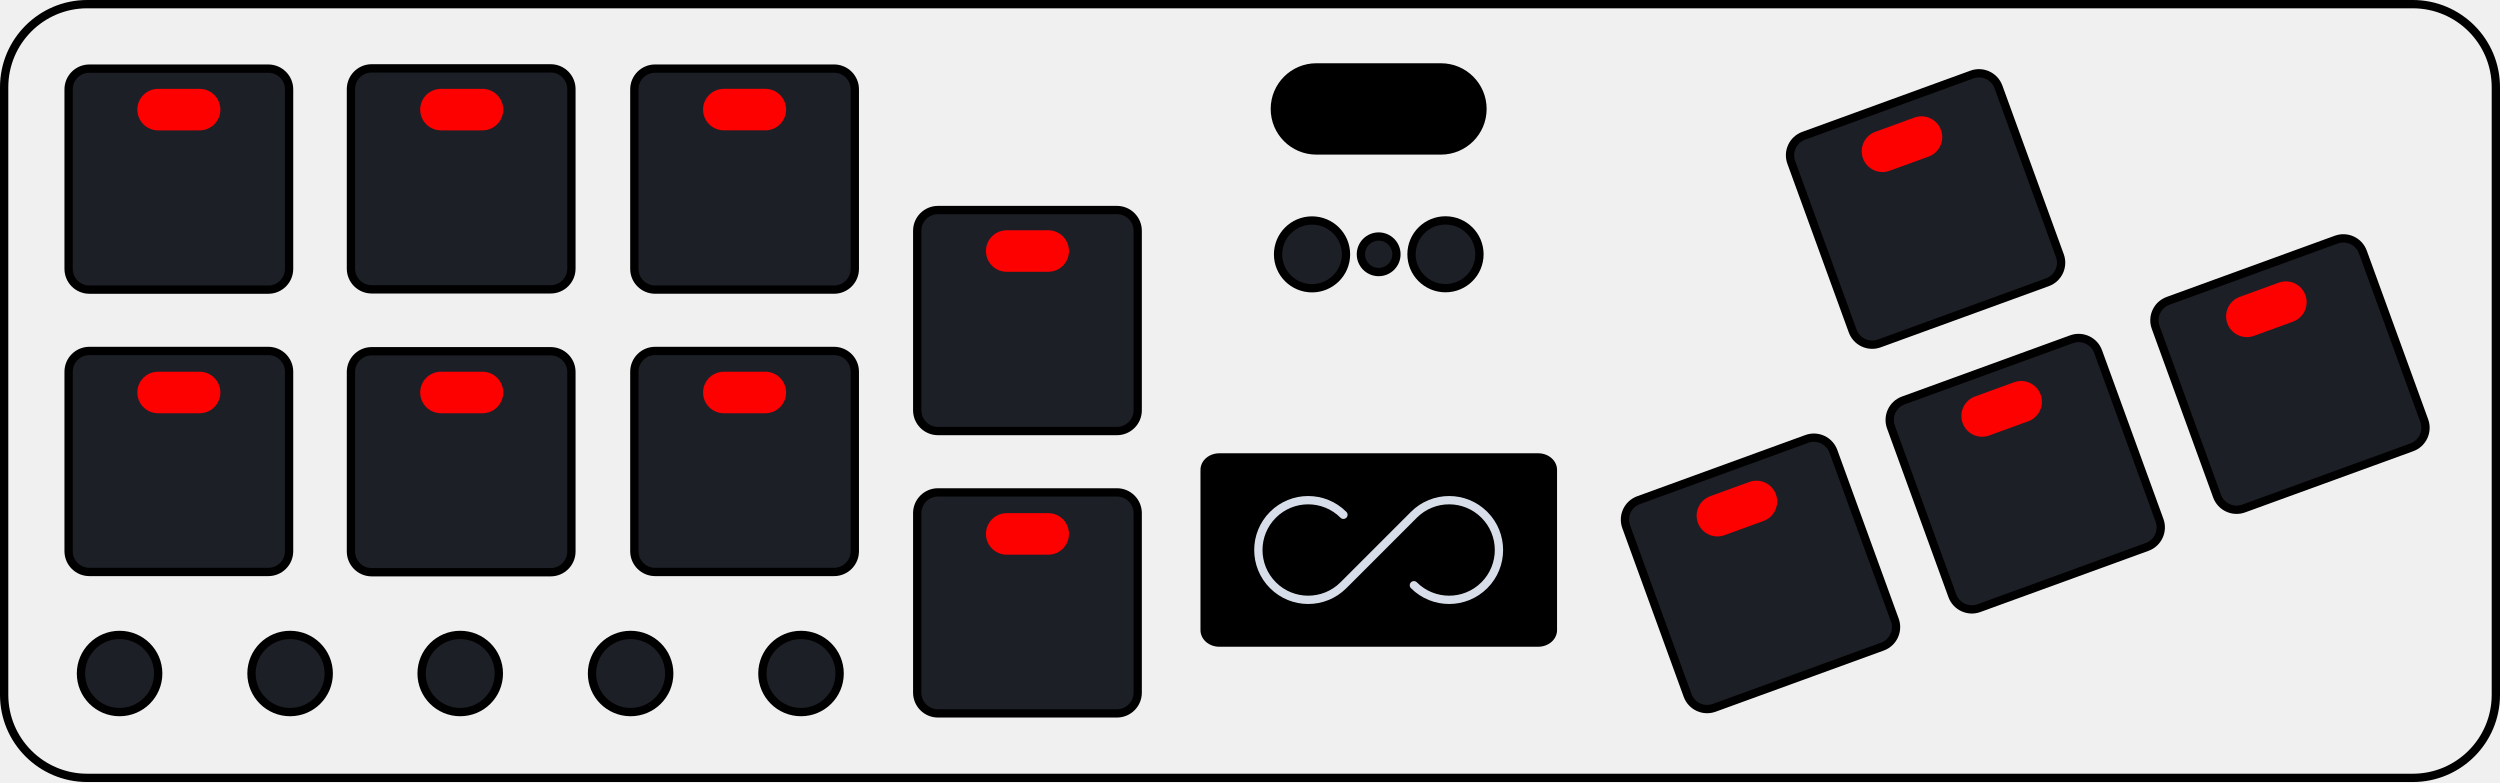
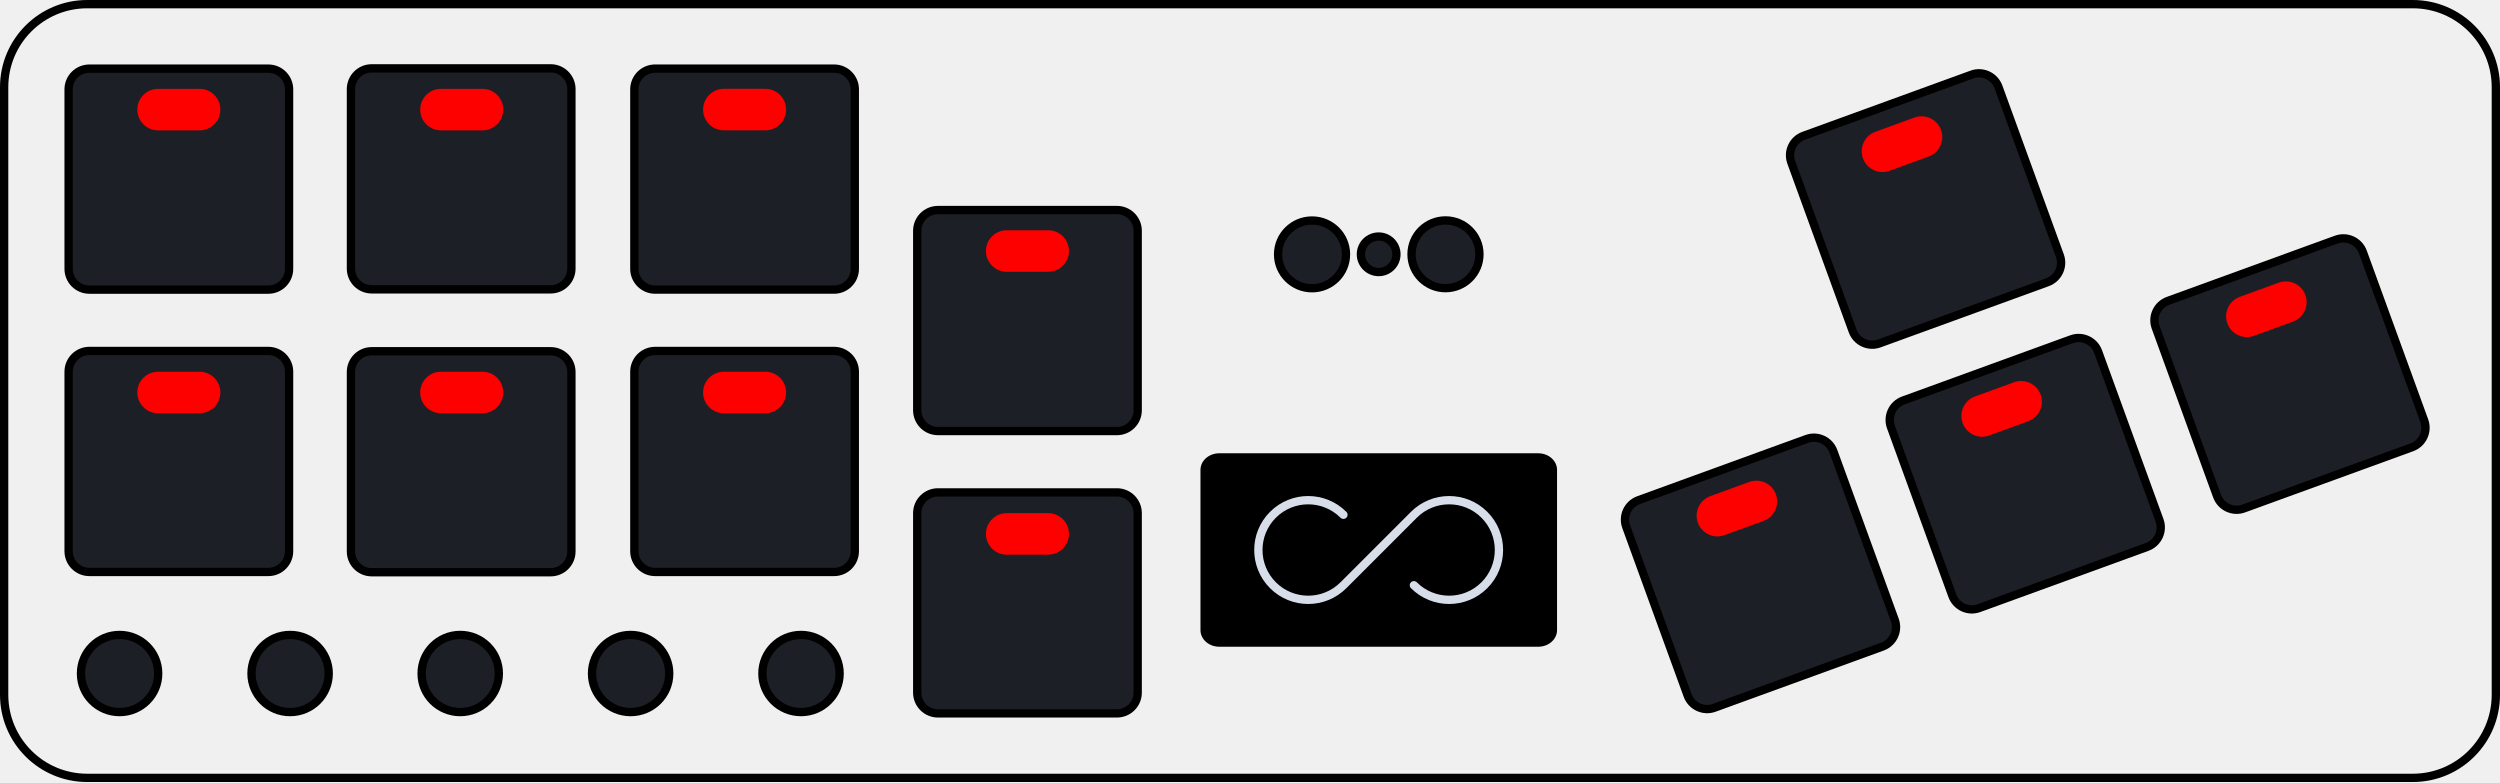
<svg xmlns="http://www.w3.org/2000/svg" viewBox="0 0 602 188.31" width="602" height="188.31" version="1.1" id="svg169" xml:space="preserve">
  <defs id="defs4">
    <marker id="DistanceX" orient="auto" refX="0" refY="0" style="overflow:visible">
      <path d="M 3,-3 -3,3 M 0,-5 V 5" style="stroke:#000000;stroke-width:0.5" id="path1" />
    </marker>
    <pattern id="Hatch" patternUnits="userSpaceOnUse" width="8" height="8" x="0" y="0">
      <path d="M8 4 l-4,4" stroke="#000000" stroke-width="0.25" linecap="square" id="path2" />
      <path d="M6 2 l-4,4" stroke="#000000" stroke-width="0.25" linecap="square" id="path3" />
      <path d="M4 0 l-4,4" stroke="#000000" stroke-width="0.25" linecap="square" id="path4" />
    </pattern>
    <symbol id="*MODEL_SPACE" />
    <symbol id="*PAPER_SPACE" />
  </defs>
  <rect style="fill:none;fill-opacity:1;stroke:#000000;stroke-width:2;stroke-linecap:round;stroke-dasharray:none;stroke-opacity:1" id="rect19" width="600" height="186.31" x="-601" y="1" rx="20" ry="20" transform="scale(-1,1)" />
  <g id="layer5" transform="translate(1,1)">
    <rect style="fill:#000000;fill-opacity:1;stroke:none;stroke-width:1.703;stroke-linecap:round;stroke-dasharray:none;stroke-opacity:1" id="oled" width="85.863" height="46.585" x="-373.938" y="108.15" rx="4.531" ry="3.999" transform="scale(-1,1)" />
    <path fill="none" stroke="#000000" d="m 339.466,139.927 a 11.999,11.999 0 1 0 0,-16.969 l -16.969,16.969 a 11.999,11.999 0 1 1 0,-16.969" id="logo" style="stroke:#d8dee9;stroke-width:2;stroke-linecap:round;stroke-dasharray:none;stroke-opacity:1" />
  </g>
  <g id="layer3" transform="translate(1,1)">
    <rect style="fill:#1c1f26;fill-opacity:1;stroke:#000000;stroke-width:2;stroke-linecap:round;stroke-dasharray:none;stroke-opacity:1" id="pin15" width="53.09" height="53.219" x="-272.957" y="49.576" rx="5" ry="5" transform="scale(-1,1)" />
    <rect style="fill:#1c1f26;fill-opacity:1;stroke:#000000;stroke-width:2;stroke-linecap:round;stroke-dasharray:none;stroke-opacity:1" id="pin28" width="53.09" height="53.219" x="-204.841" y="15.519" rx="5" ry="5" transform="scale(-1,1)" />
    <rect style="fill:#1c1f26;fill-opacity:1;stroke:#000000;stroke-width:2;stroke-linecap:round;stroke-dasharray:none;stroke-opacity:1" id="pin27" width="53.09" height="53.219" x="-136.597" y="15.459" rx="5" ry="5" transform="scale(-1,1)" />
    <rect style="fill:#1c1f26;fill-opacity:1;stroke:#000000;stroke-width:2;stroke-linecap:round;stroke-dasharray:none;stroke-opacity:1" id="pin26" width="53.09" height="53.219" x="-68.611" y="15.523" rx="5" ry="5" transform="scale(-1,1)" />
    <rect style="fill:#1c1f26;fill-opacity:1;stroke:#000000;stroke-width:2;stroke-linecap:round;stroke-dasharray:none;stroke-opacity:1" id="pin14" width="53.09" height="53.219" x="-68.611" y="83.509" rx="5" ry="5" transform="scale(-1,1)" />
    <rect style="fill:#1c1f26;fill-opacity:1;stroke:#000000;stroke-width:2;stroke-linecap:round;stroke-dasharray:none;stroke-opacity:1" id="pin13" width="53.09" height="53.219" x="-136.597" y="83.574" rx="5" ry="5" transform="scale(-1,1)" />
    <rect style="fill:#1c1f26;fill-opacity:1;stroke:#000000;stroke-width:2;stroke-linecap:round;stroke-dasharray:none;stroke-opacity:1" id="pin12" width="53.09" height="53.219" x="-204.841" y="83.51" rx="5" ry="5" transform="scale(-1,1)" />
    <rect style="fill:#1c1f26;fill-opacity:1;stroke:#000000;stroke-width:2;stroke-linecap:round;stroke-dasharray:none;stroke-opacity:1" id="pin09" width="53.09" height="53.219" x="-272.957" y="117.567" rx="5" ry="5" transform="scale(-1,1)" />
    <rect style="fill:#1c1f26;fill-opacity:1;stroke:#000000;stroke-width:2;stroke-linecap:round;stroke-dasharray:none;stroke-opacity:1" id="pin03" width="53.09" height="53.219" x="-377.088" y="246.843" rx="5" ry="5" transform="matrix(-0.9396926,0.3420201,0.3420201,0.9396926,0,0)" />
    <rect style="fill:#1c1f26;fill-opacity:1;stroke:#000000;stroke-width:2;stroke-linecap:round;stroke-dasharray:none;stroke-opacity:1" id="pin02" width="53.09" height="53.219" x="-445.201" y="246.088" rx="5" ry="5" transform="matrix(-0.9396926,0.3420201,0.3420201,0.9396926,0,0)" />
    <rect style="fill:#1c1f26;fill-opacity:1;stroke:#000000;stroke-width:2;stroke-linecap:round;stroke-dasharray:none;stroke-opacity:1" id="pin01" width="53.09" height="53.219" x="-513.31" y="245.349" rx="5" ry="5" transform="matrix(-0.9396926,0.3420201,0.3420201,0.9396926,0,0)" />
    <rect style="fill:#1c1f26;fill-opacity:1;stroke:#000000;stroke-width:2;stroke-linecap:round;stroke-dasharray:none;stroke-opacity:1" id="pin00" width="53.09" height="53.219" x="-444.45" y="177.987" rx="5" ry="5" transform="matrix(-0.9396926,0.3420201,0.3420201,0.9396926,0,0)" />
    <ellipse style="fill:#1c1f26;fill-opacity:1;stroke:#000000;stroke-width:2;stroke-linecap:round;stroke-dasharray:none;stroke-opacity:1" id="pin04" cx="191.884" cy="161.181" rx="9.3" ry="9.29" />
    <ellipse style="fill:#1c1f26;fill-opacity:1;stroke:#000000;stroke-width:2;stroke-linecap:round;stroke-dasharray:none;stroke-opacity:1" id="pin08" cx="27.796" cy="161.181" rx="9.3" ry="9.29" />
    <ellipse style="fill:#1c1f26;fill-opacity:1;stroke:#000000;stroke-width:2;stroke-linecap:round;stroke-dasharray:none;stroke-opacity:1" id="pin07" cx="68.858" cy="161.181" rx="9.3" ry="9.29" />
    <ellipse style="fill:#1c1f26;fill-opacity:1;stroke:#000000;stroke-width:2;stroke-linecap:round;stroke-dasharray:none;stroke-opacity:1" id="pin06" cx="109.823" cy="161.181" rx="9.3" ry="9.29" />
    <ellipse style="fill:#1c1f26;fill-opacity:1;stroke:#000000;stroke-width:2;stroke-linecap:round;stroke-dasharray:none;stroke-opacity:1" id="pin05" cx="150.853" cy="161.181" rx="9.3" ry="9.29" />
-     <rect style="display:inline;fill:#000000;fill-opacity:1;stroke:#000000;stroke-width:2;stroke-linecap:round;stroke-opacity:1" id="test-btn" width="50" height="20" x="-355.982" y="15.232" rx="10" ry="10" transform="scale(-1,1)" />
+     <rect style="display:none;fill:#000000;fill-opacity:1;stroke:#000000;stroke-width:2;stroke-linecap:round;stroke-opacity:1" id="test-btn" width="50" height="20" x="-355.982" y="15.232" rx="10" ry="10" transform="scale(-1,1)" />
    <ellipse style="fill:#1c1f26;fill-opacity:1;stroke:#000000;stroke-width:2;stroke-linecap:round;stroke-dasharray:none;stroke-opacity:1" id="boot" cx="314.937" cy="60.253" rx="8.178" ry="8.158" />
    <ellipse style="fill:#1c1f26;fill-opacity:1;stroke:#000000;stroke-width:2;stroke-linecap:round;stroke-dasharray:none;stroke-opacity:1" id="reset" cx="347.072" cy="60.232" rx="8.178" ry="8.158" />
  </g>
  <g id="layer1" style="display:none" transform="translate(1,1)">
    <rect style="display:inline;fill:#000000;stroke:#000000;stroke-width:1.79;stroke-linecap:round" id="rect1" width="48.628" height="25" x="-355.296" y="35.232" transform="scale(-1,1)" />
    <rect style="display:inline;fill:#fd0000;fill-opacity:1;stroke:none;stroke-width:1;stroke-linecap:round" id="rect3" width="5" height="5" x="-248.912" y="49.447" transform="scale(-1,1)" />
    <rect style="display:inline;fill:#fd0000;fill-opacity:1;stroke:none;stroke-width:1;stroke-linecap:round" id="rect3-6" width="5" height="5" x="-180.796" y="15.39" transform="scale(-1,1)" />
    <rect style="display:inline;fill:#fd0000;fill-opacity:1;stroke:none;stroke-width:1;stroke-linecap:round" id="rect3-3" width="5" height="5" x="-112.681" y="15.394" transform="scale(-1,1)" />
    <rect style="display:inline;fill:#fd0000;fill-opacity:1;stroke:none;stroke-width:1;stroke-linecap:round" id="rect3-2" width="5" height="5" x="-44.566" y="15.394" transform="scale(-1,1)" />
    <rect style="display:inline;fill:#fd0000;fill-opacity:1;stroke:none;stroke-width:1;stroke-linecap:round" id="rect3-27" width="5" height="5" x="-44.566" y="83.509" transform="scale(-1,1)" />
    <rect style="display:inline;fill:#fd0000;fill-opacity:1;stroke:none;stroke-width:1;stroke-linecap:round" id="rect3-36" width="5" height="5" x="-112.681" y="83.509" transform="scale(-1,1)" />
    <rect style="display:inline;fill:#fd0000;fill-opacity:1;stroke:none;stroke-width:1;stroke-linecap:round" id="rect3-61" width="5" height="5" x="-180.797" y="83.51" transform="scale(-1,1)" />
    <rect style="display:inline;fill:#fd0000;fill-opacity:1;stroke:none;stroke-width:1;stroke-linecap:round" id="rect3-9" width="5" height="5" x="-248.912" y="117.567" transform="scale(-1,1)" />
    <rect style="display:inline;fill:#fd0000;fill-opacity:1;stroke:none;stroke-width:1;stroke-linecap:round" id="rect3-9-2" width="5" height="5" x="-420.405" y="177.987" transform="matrix(-0.9396926,0.3420201,0.3420201,0.9396926,0,0)" />
    <rect style="display:inline;fill:#fd0000;fill-opacity:1;stroke:none;stroke-width:1;stroke-linecap:round" id="rect3-9-2-9" width="5" height="5" x="-421.156" y="246.088" transform="matrix(-0.9396926,0.3420201,0.3420201,0.9396926,0,0)" />
    <rect style="display:inline;fill:#fd0000;fill-opacity:1;stroke:none;stroke-width:1;stroke-linecap:round" id="rect3-9-2-6" width="5" height="5" x="-489.265" y="245.349" transform="matrix(-0.9396926,0.3420201,0.3420201,0.9396926,0,0)" />
    <rect style="display:inline;fill:#fd0000;fill-opacity:1;stroke:none;stroke-width:1;stroke-linecap:round" id="rect3-9-2-93" width="5" height="5" x="-353.043" y="246.843" transform="matrix(-0.9396926,0.3420201,0.3420201,0.9396926,0,0)" />
  </g>
  <g id="layer2" style="display:none" transform="translate(1,1)">
    <path style="display:inline;fill:#fd0000;fill-opacity:1;stroke:#ffffff;stroke-width:2;stroke-linecap:round;stroke-opacity:1" d="M 487.939,39.885 438.011,58.683" id="pin00-label" />
    <path style="display:inline;fill:#fd0000;fill-opacity:1;stroke:#ffffff;stroke-width:2;stroke-linecap:round;stroke-opacity:1" d="M 575.685,79.634 525.758,98.432" id="pin01-label" />
    <path style="display:inline;fill:#fd0000;fill-opacity:1;stroke:#ffffff;stroke-width:2;stroke-linecap:round;stroke-opacity:1" d="m 511.937,103.623 -49.928,18.798" id="pin02-label" />
    <path style="display:inline;fill:#fd0000;fill-opacity:1;stroke:#ffffff;stroke-width:2;stroke-linecap:round;stroke-opacity:1" d="M 448.19,127.628 398.262,146.426" id="pin03-label" />
    <path style="display:inline;fill:#fd0000;fill-opacity:1;stroke:#ffffff;stroke-width:2;stroke-linecap:round;stroke-opacity:1" d="M 273.086,144.241 H 219.738" id="pin09-label" />
    <path style="display:inline;fill:#fd0000;fill-opacity:1;stroke:#ffffff;stroke-width:2;stroke-linecap:round;stroke-opacity:1" d="m 273.086,76.122 -53.348,10e-7" id="pin15-label" />
    <path style="display:inline;fill:#fd0000;fill-opacity:1;stroke:#ffffff;stroke-width:2;stroke-linecap:round;stroke-opacity:1" d="M 204.971,42.064 H 151.622" id="pin28-label" />
    <path style="display:inline;fill:#fd0000;fill-opacity:1;stroke:#ffffff;stroke-width:2;stroke-linecap:round;stroke-opacity:1" d="M 204.971,110.184 H 151.622" id="pin12-label" />
    <path style="display:inline;fill:#fd0000;fill-opacity:1;stroke:#ffffff;stroke-width:2;stroke-linecap:round;stroke-opacity:1" d="M 136.855,42.068 H 83.507" id="pin27-label" />
    <path style="display:inline;fill:#fd0000;fill-opacity:1;stroke:#ffffff;stroke-width:2;stroke-linecap:round;stroke-opacity:1" d="M 136.855,110.184 H 83.507" id="pin13-label" />
    <path style="display:inline;fill:#fd0000;fill-opacity:1;stroke:#ffffff;stroke-width:2;stroke-linecap:round;stroke-opacity:1" d="M 68.74,42.068 H 15.392" id="pin26-label" />
    <path style="display:inline;fill:#fd0000;fill-opacity:1;stroke:#ffffff;stroke-width:2;stroke-linecap:round;stroke-opacity:1" d="M 68.74,110.184 H 15.392" id="pin14-label" />
    <path style="fill:#ff0202;stroke:#000000;stroke-width:2;stroke-linecap:round" d="m 20.057,165.361 17.478,-6.361" id="pin08-label" transform="translate(-1,-1)" />
    <path style="fill:#ff0202;stroke:#000000;stroke-width:2;stroke-linecap:round" d="m 61.119,165.362 17.478,-6.362" id="pin07-label" transform="translate(-1,-1)" />
    <path style="fill:#ff0202;stroke:#000000;stroke-width:2;stroke-linecap:round" d="m 102.084,165.362 17.478,-6.362" id="pin06-label" transform="translate(-1,-1)" />
    <path style="fill:#ff0202;stroke:#000000;stroke-width:2;stroke-linecap:round" d="m 143.114,165.362 17.478,-6.362" id="pin05-label" transform="translate(-1,-1)" />
    <path style="fill:#ff0202;stroke:#000000;stroke-width:2;stroke-linecap:round" d="m 184.144,165.362 17.478,-6.362" id="pin04-label" transform="translate(-1,-1)" />
  </g>
  <g id="layer4" transform="translate(1,1)">
    <rect style="fill:#fd0000;fill-opacity:1;stroke:none;stroke-width:2;stroke-linecap:round" id="led-0" width="20" height="10" x="-256.412" y="54.447" ry="5" rx="5" transform="scale(-1,1)" />
    <rect style="fill:#fd0000;fill-opacity:1;stroke:none;stroke-width:2;stroke-linecap:round" id="led-1" width="20" height="10" x="-188.296" y="20.39" ry="5" rx="5" transform="scale(-1,1)" />
    <rect style="fill:#fd0000;fill-opacity:1;stroke:none;stroke-width:2;stroke-linecap:round" id="led-2" width="20" height="10" x="-120.181" y="20.394" ry="5" rx="5" transform="scale(-1,1)" />
    <rect style="fill:#fd0000;fill-opacity:1;stroke:none;stroke-width:2;stroke-linecap:round" id="led-3" width="20" height="10" x="-52.066" y="20.394" ry="5" rx="5" transform="scale(-1,1)" />
    <rect style="fill:#fd0000;fill-opacity:1;stroke:none;stroke-width:2;stroke-linecap:round" id="led-4" width="20" height="10" x="-52.066" y="88.509" ry="5" rx="5" transform="scale(-1,1)" />
    <rect style="fill:#fd0000;fill-opacity:1;stroke:none;stroke-width:2;stroke-linecap:round" id="led-5" width="20" height="10" x="-120.181" y="88.509" ry="5" rx="5" transform="scale(-1,1)" />
    <rect style="fill:#fd0000;fill-opacity:1;stroke:none;stroke-width:2;stroke-linecap:round" id="led-6" width="20" height="10" x="-188.297" y="88.51" ry="5" rx="5" transform="scale(-1,1)" />
    <rect style="fill:#fd0000;fill-opacity:1;stroke:none;stroke-width:2;stroke-linecap:round" id="led-7" width="20" height="10" x="-256.412" y="122.567" ry="5" rx="5" transform="scale(-1,1)" />
    <rect style="fill:#fd0000;fill-opacity:1;stroke:none;stroke-width:2;stroke-linecap:round" id="led-11" width="20" height="10" x="-427.905" y="182.987" ry="5" rx="5" transform="matrix(-0.9396926,0.3420201,0.3420201,0.9396926,0,0)" />
    <rect style="fill:#fd0000;fill-opacity:1;stroke:none;stroke-width:2;stroke-linecap:round" id="led-9" width="20" height="10" x="-428.656" y="251.088" ry="5" rx="5" transform="matrix(-0.9396926,0.3420201,0.3420201,0.9396926,0,0)" />
    <rect style="fill:#fd0000;fill-opacity:1;stroke:none;stroke-width:2;stroke-linecap:round" id="led-10" width="20" height="10" x="-496.765" y="250.349" ry="5" rx="5" transform="matrix(-0.9396926,0.3420201,0.3420201,0.9396926,0,0)" />
    <rect style="fill:#fd0000;fill-opacity:1;stroke:none;stroke-width:2;stroke-linecap:round" id="led-8" width="20" height="10" x="-360.543" y="251.843" ry="5" rx="5" transform="matrix(-0.9396926,0.3420201,0.3420201,0.9396926,0,0)" />
    <ellipse style="fill:#1c1f26;fill-opacity:1;stroke:#000000;stroke-width:2;stroke-linecap:round;stroke-dasharray:none;stroke-opacity:1" id="board-led" cx="-330.982" cy="60.232" rx="4.276" ry="4.276" transform="scale(-1,1)" />
  </g>
</svg>
